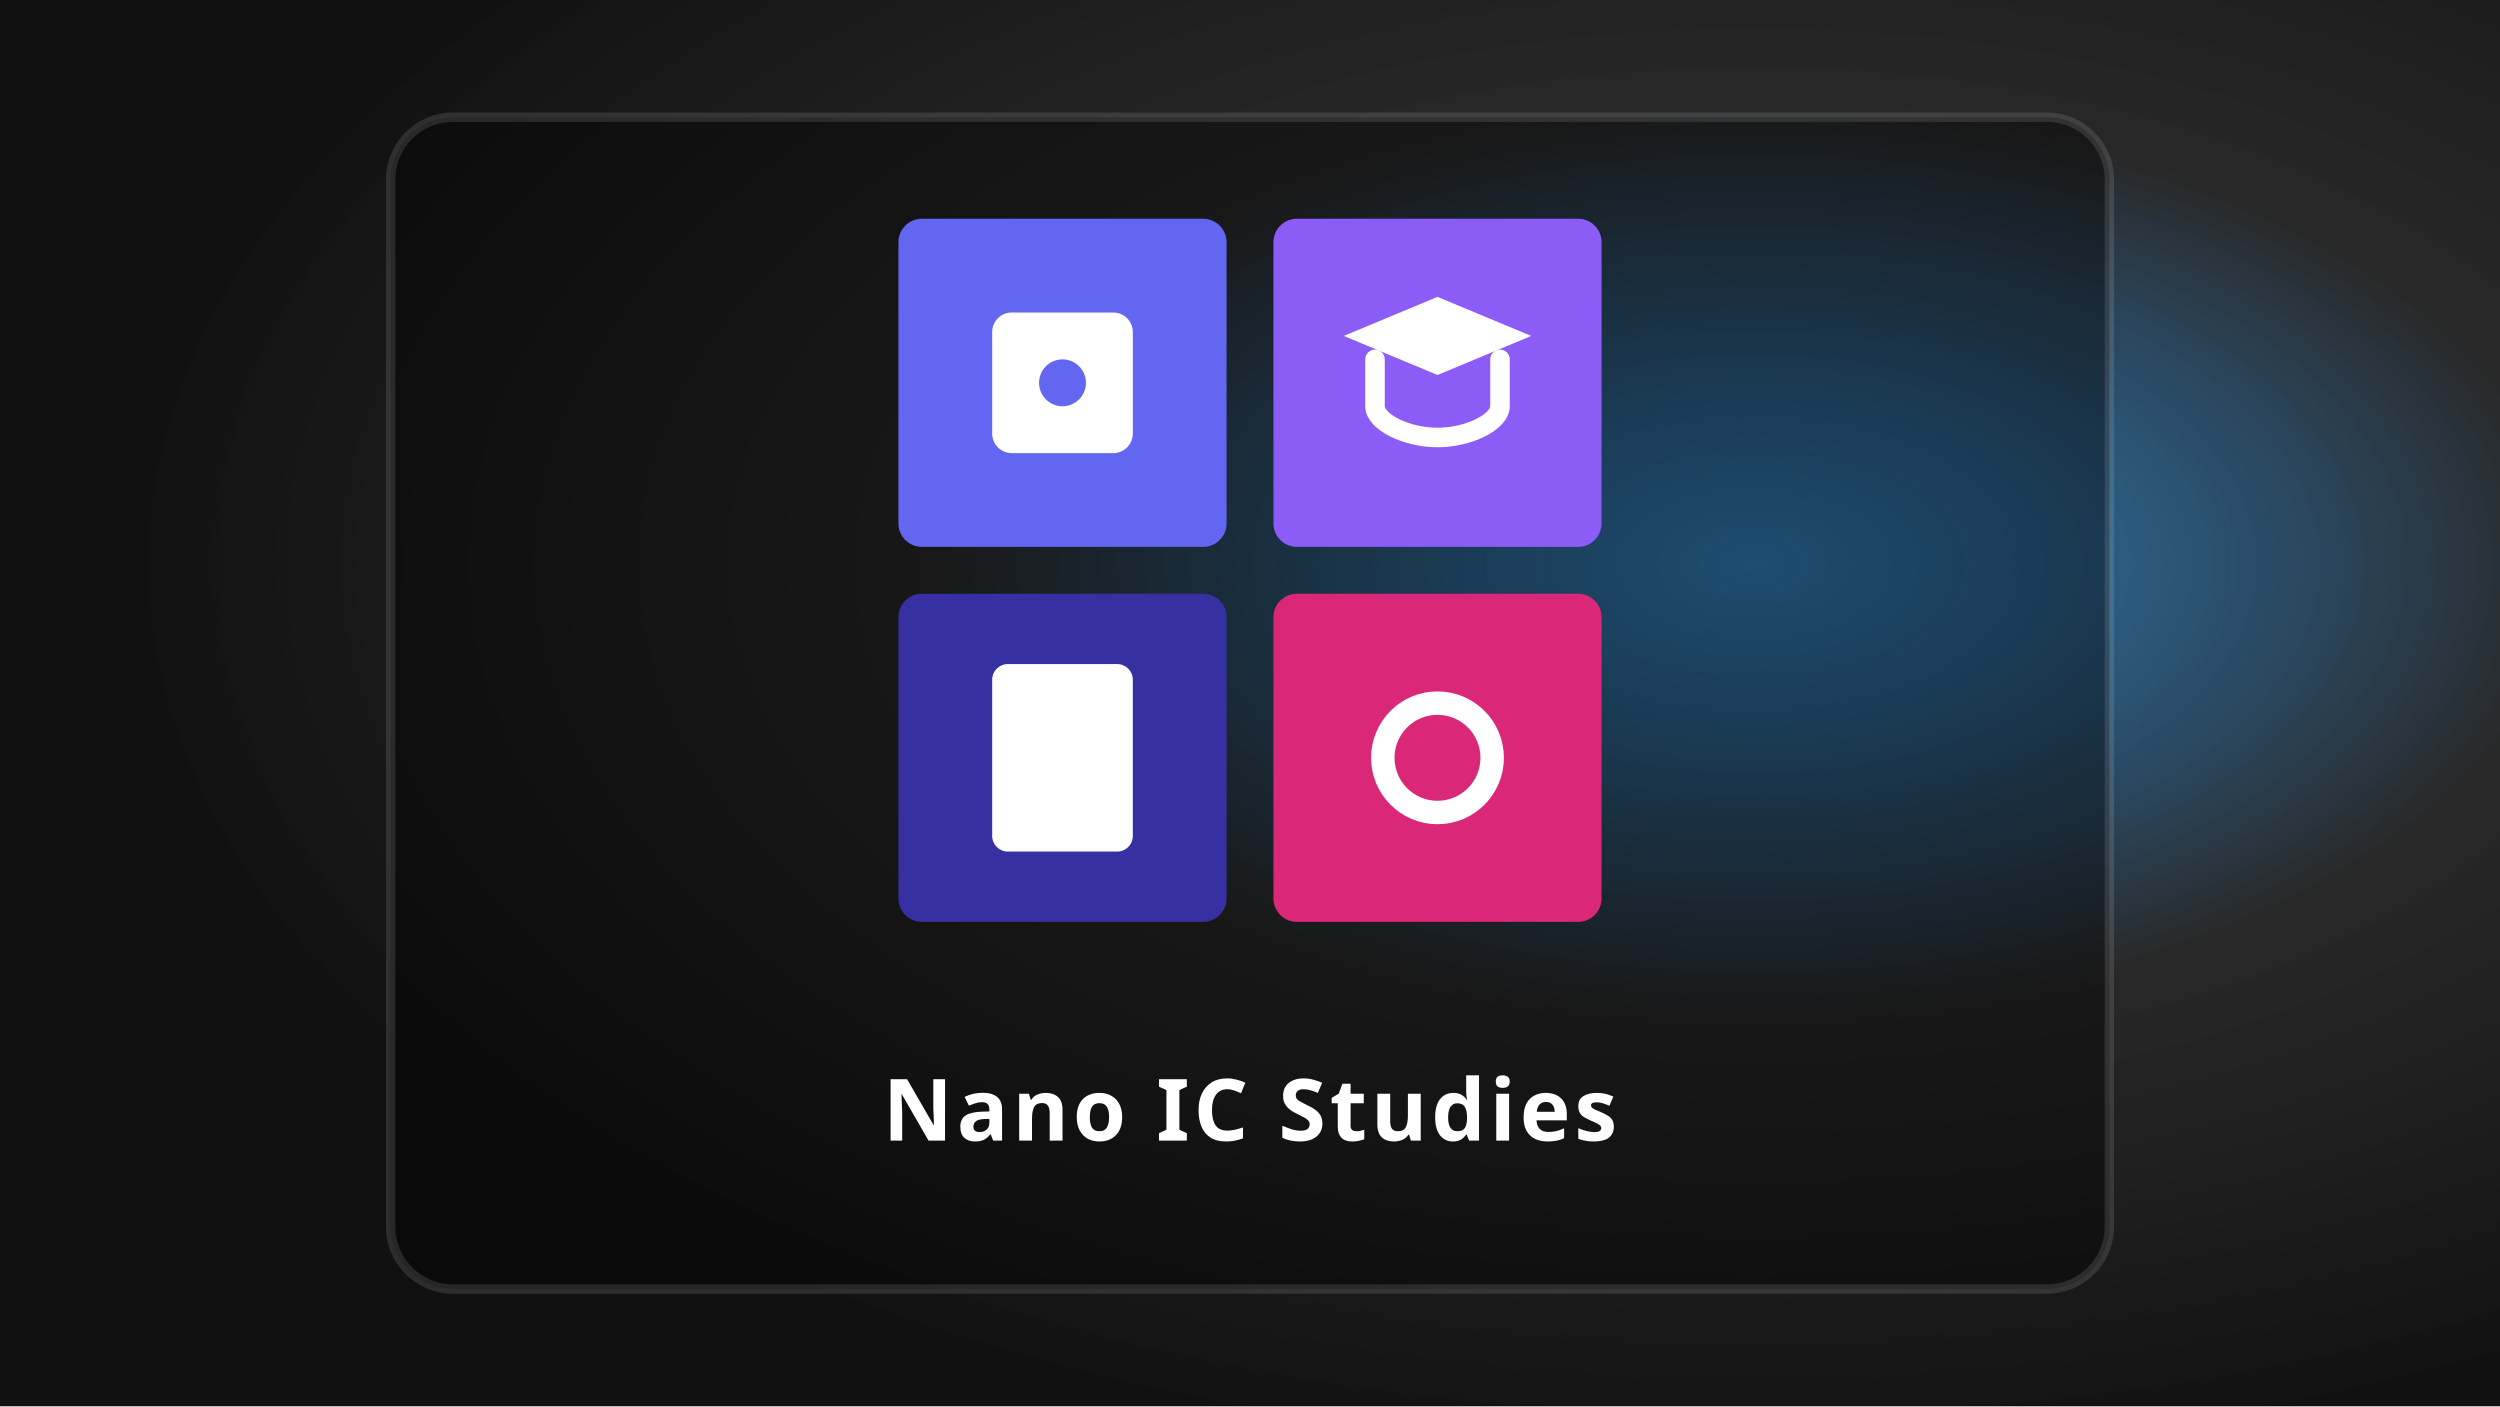
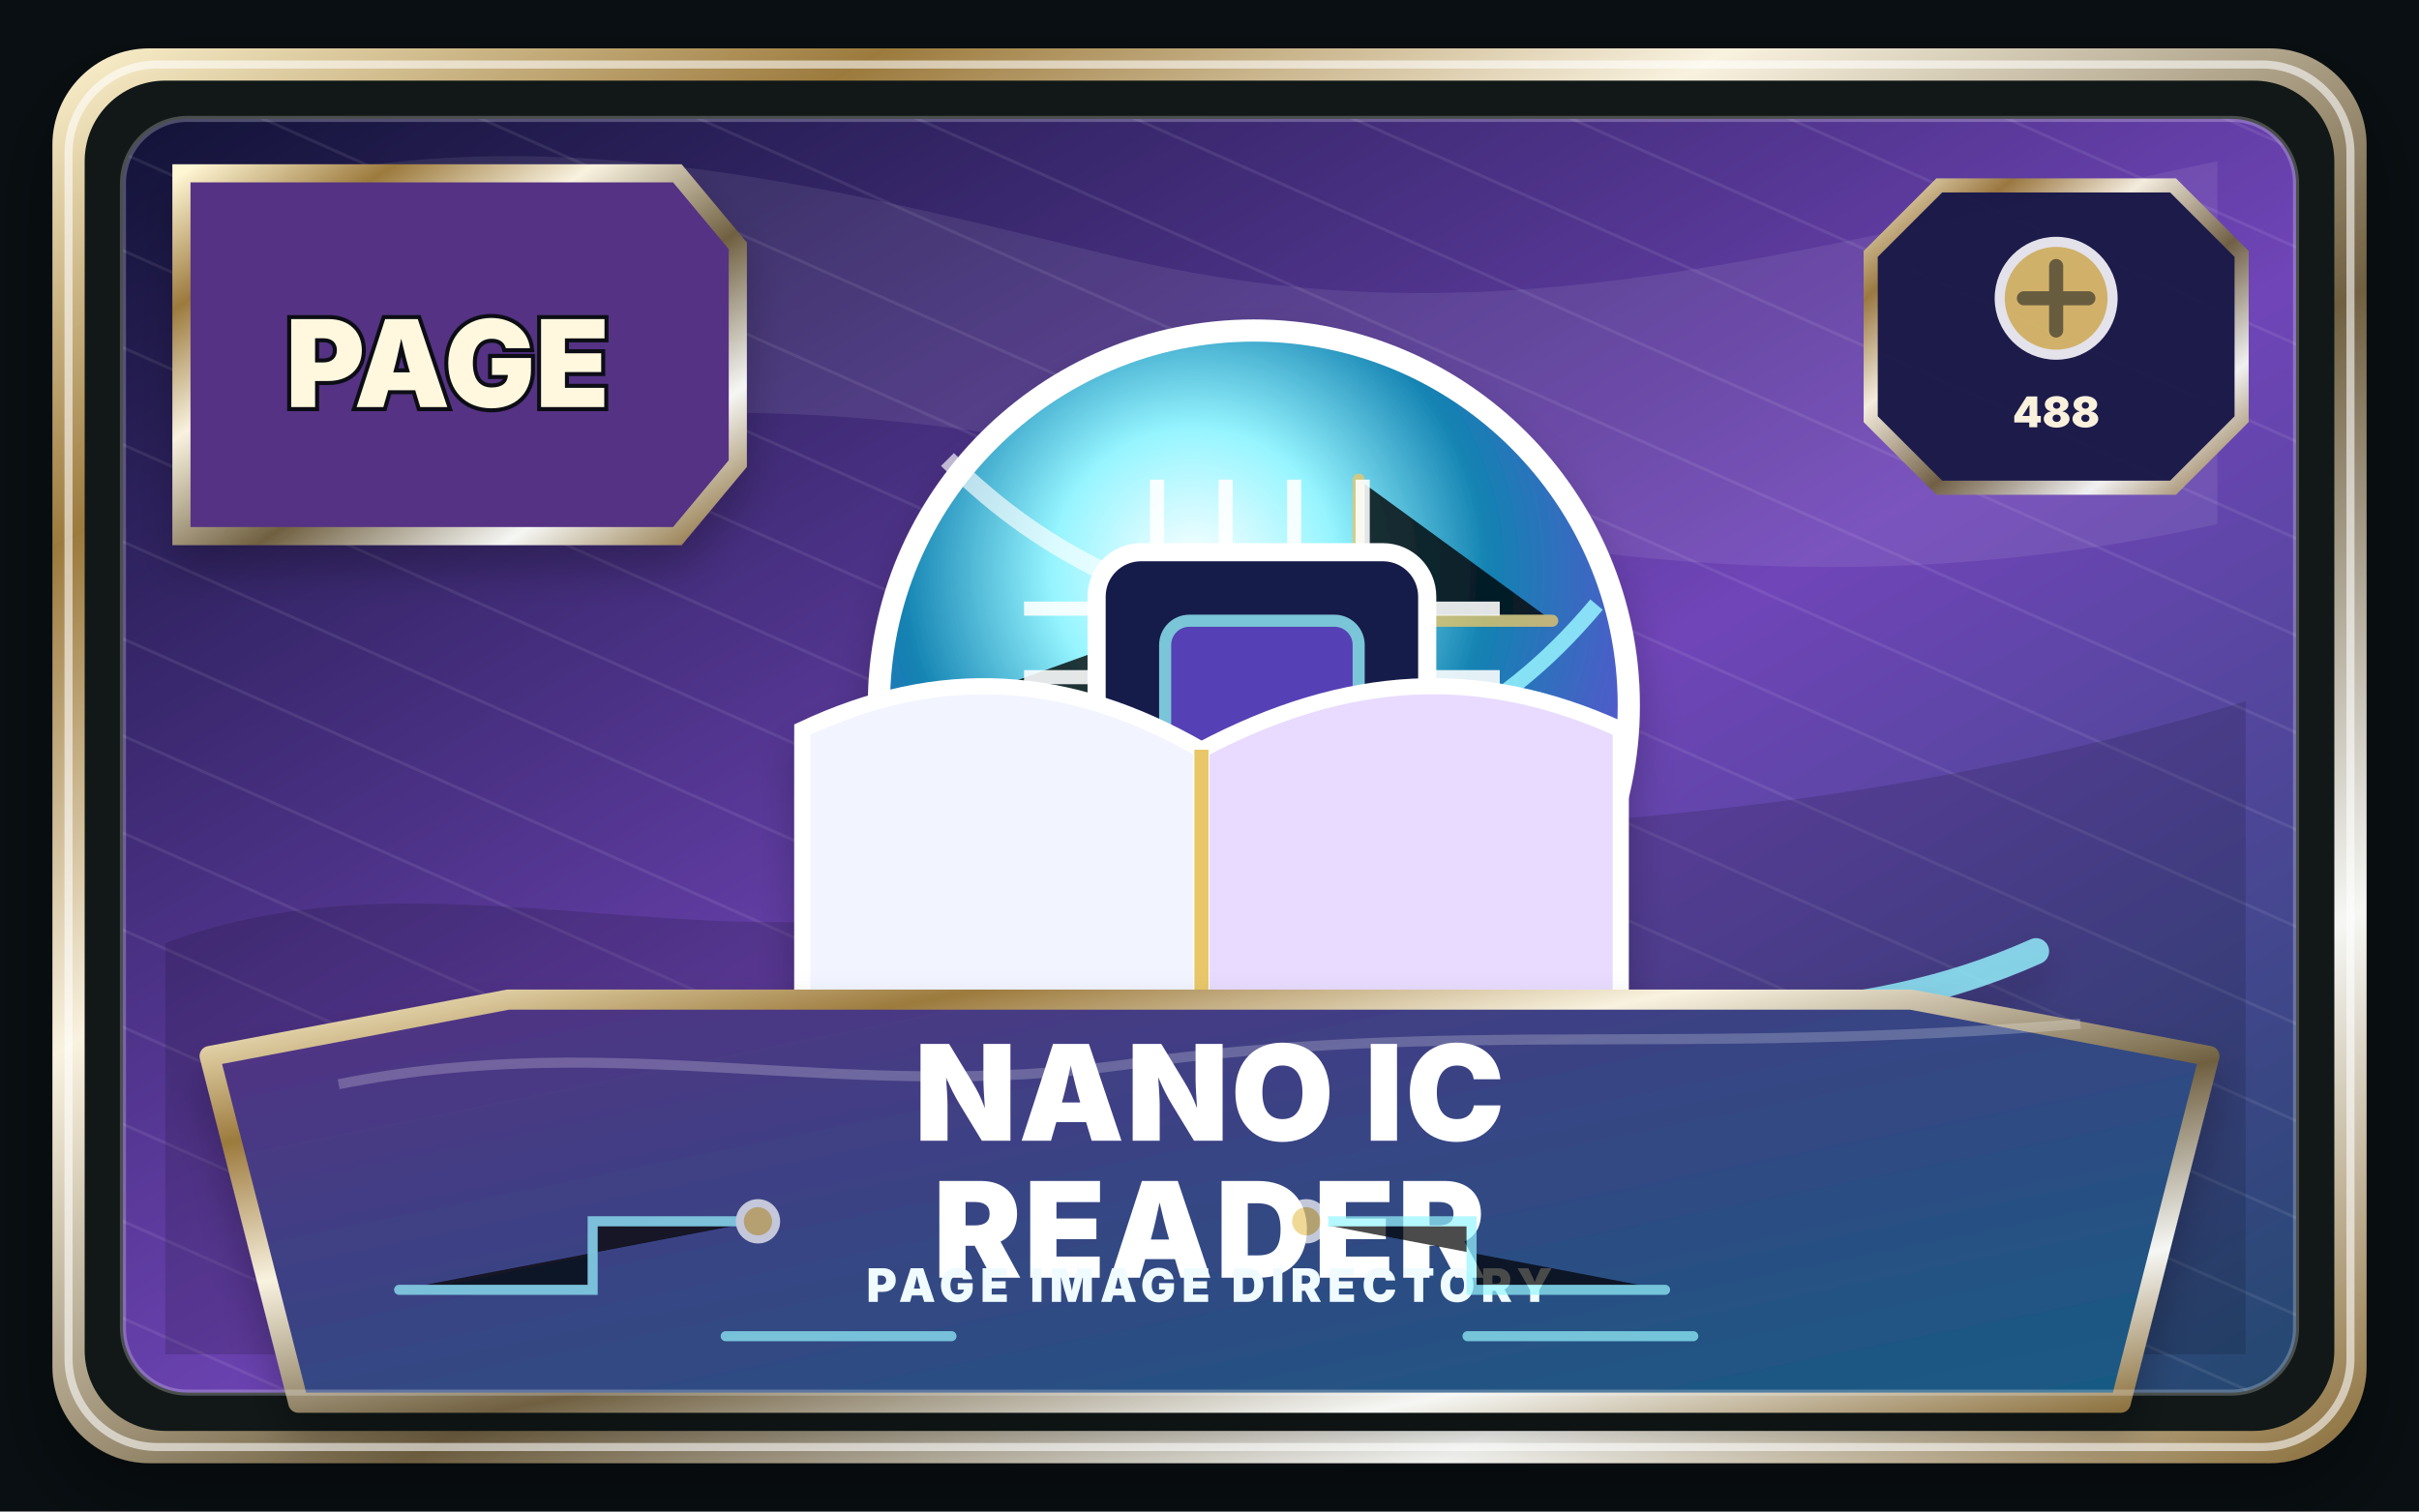
- <svg xmlns="http://www.w3.org/2000/svg" viewBox="0 0 320 180" width="100%" height="100%">
+ <svg xmlns="http://www.w3.org/2000/svg" viewBox="0 0 1200 750" role="img" aria-labelledby="title desc">
  <defs>
-     <radialGradient id="win10" cx="70%" cy="40%" r="65%">
-       <stop offset="0%" stop-color="#0063b1" stop-opacity="0.8" />
-       <stop offset="50%" stop-color="#1e1e1e" stop-opacity="0.95" />
-       <stop offset="100%" stop-color="#111111" stop-opacity="1" />
+     <linearGradient id="metal" x1="0" y1="0" x2="1" y2="1">
+       <stop offset="0%" stop-color="#fff6d4" />
+       <stop offset="18%" stop-color="#9c7a3d" />
+       <stop offset="36%" stop-color="#f9f2df" />
+       <stop offset="58%" stop-color="#706041" />
+       <stop offset="80%" stop-color="#f6f7f4" />
+       <stop offset="100%" stop-color="#886b36" />
+     </linearGradient>
+     <linearGradient id="bg" x1="0" y1="0" x2="1" y2="1">
+       <stop offset="0%" stop-color="#121338" />
+       <stop offset="56%" stop-color="#7045b8" />
+       <stop offset="100%" stop-color="#23486f" />
+     </linearGradient>
+     <linearGradient id="titleGrad" x1="0" y1="0" x2="1" y2="1">
+       <stop offset="0%" stop-color="#543184" />
+       <stop offset="100%" stop-color="#165c83" />
+     </linearGradient>
+     <linearGradient id="glass" x1="0" y1="0" x2="0" y2="1">
+       <stop offset="0%" stop-color="#ffffff" />
+       <stop offset="48%" stop-color="#96f5ff" />
+       <stop offset="100%" stop-color="#684bd4" />
+     </linearGradient>
+     <linearGradient id="tube" x1="0" y1="0" x2="1" y2="1">
+       <stop offset="0%" stop-color="#f6ffff" />
+       <stop offset="45%" stop-color="#96f5ff" />
+       <stop offset="100%" stop-color="#684bd4" />
+     </linearGradient>
+     <radialGradient id="wafer" cx="42%" cy="32%" r="68%">
+       <stop offset="0%" stop-color="#ffffff" />
+       <stop offset="28%" stop-color="#96f5ff" />
+       <stop offset="58%" stop-color="#1382b2" />
+       <stop offset="100%" stop-color="#684bd4" />
    </radialGradient>
+     <filter id="shadow" x="-10%" y="-10%" width="120%" height="120%">
+       <feDropShadow dx="0" dy="18" stdDeviation="18" flood-color="#000000" flood-opacity=".34" />
+     </filter>
+     <filter id="softShadow" x="-20%" y="-20%" width="140%" height="140%">
+       <feDropShadow dx="0" dy="12" stdDeviation="10" flood-color="#000000" flood-opacity=".24" />
+     </filter>
+     <pattern id="pinstripe" width="44" height="44" patternUnits="userSpaceOnUse" patternTransform="rotate(24)">
+       <path d="M0 0 H44" stroke="#ffffff" stroke-width="3" opacity=".08" />
+     </pattern>
  </defs>
-   <rect width="320" height="180" fill="url(#win10)" />
-   <rect x="50" y="15" width="220" height="150" rx="8" fill="rgba(0,0,0,0.4)" stroke="rgba(255,255,255,0.12)" stroke-width="1.2" />
-   <rect x="115" y="28" width="42" height="42" rx="3" fill="#6366f1" />
-   <rect x="163" y="28" width="42" height="42" rx="3" fill="#8b5cf6" />
-   <rect x="115" y="76" width="42" height="42" rx="3" fill="#3730a3" />
-   <rect x="163" y="76" width="42" height="42" rx="3" fill="#db2777" />
-   <rect x="127" y="40" width="18" height="18" rx="2.5" fill="#ffffff" />
-   <circle cx="136" cy="49" r="3" fill="#6366f1" />
-   <path d="M184,38 L196,43 L184,48 L172,43 Z" fill="#ffffff" />
-   <path d="M176,46 V52 C176,54 180,56 184,56 C188,56 192,54 192,52 V46" stroke="#ffffff" stroke-width="2.5" stroke-linecap="round" fill="none" />
-   <rect x="127" y="85" width="18" height="24" rx="2" fill="#ffffff" />
-   <circle cx="184" cy="97" r="7" stroke="#ffffff" stroke-width="3" fill="none" />
-   <text x="160" y="146" font-family="'Segoe UI', sans-serif" font-weight="600" font-size="11" fill="#ffffff" text-anchor="middle" letter-spacing="0.5">Nano IC Studies</text>
+   <style>
+     text { font-family: Inter, "Segoe UI", Arial, sans-serif; }
+   </style>
+   <rect width="1200" height="750" fill="#090f12" />
+   <rect x="26" y="24" width="1148" height="702" rx="48" fill="url(#metal)" filter="url(#shadow)" />
+   <rect x="42" y="40" width="1116" height="670" rx="40" fill="#111817" />
+   <rect x="61" y="59" width="1078" height="632" rx="32" fill="url(#bg)" />
+   <rect x="61" y="59" width="1078" height="632" rx="32" fill="url(#pinstripe)" />
+   <path d="M92 102 C248 52 394 88 548 126 C734 172 872 128 1100 80 L1100 260 C912 302 754 276 586 234 C382 184 224 202 92 260 Z" fill="#ffffff" opacity=".08" />
+   <path d="M82 468 C214 418 354 484 496 444 C664 396 836 432 1114 348 L1114 672 H82 Z" fill="#000000" opacity=".14" />
+   <g transform="translate(90 86)" filter="url(#softShadow)">
+     <path d="M0 0 H246 L276 36 V144 L246 180 H0 Z" fill="#543184" stroke="url(#metal)" stroke-width="9" />
+     <text x="132" y="116" text-anchor="middle" font-size="60" font-weight="950" fill="#fff8df" stroke="#0b1114" stroke-width="4" paint-order="stroke">PAGE</text>
+   </g>
+   <g transform="translate(928 92)" opacity=".96">
+     <path d="M34 0 H150 L184 34 V116 L150 150 H34 L0 116 V34 Z" fill="#191946" stroke="url(#metal)" stroke-width="7" />
+     <circle cx="92" cy="56" r="28" fill="#e9c769" opacity=".9" stroke="#fff" stroke-width="5" />
+     <path d="M76 56 h32 M92 40 v32" stroke="#0c1214" stroke-width="7" stroke-linecap="round" opacity=".54" />
+     <text x="92" y="120" text-anchor="middle" font-size="21" font-weight="900" fill="#fff8df">488</text>
+   </g>
+   <g transform="translate(290 112)" filter="url(#softShadow)">
+     <circle cx="332" cy="238" r="186" fill="url(#wafer)" stroke="#ffffff" stroke-width="11" />
+     <path d="M180 116 C284 220 380 176 490 306" fill="none" stroke="#ffffff" stroke-width="9" opacity=".65" />
+     <path d="M190 344 C292 256 400 310 502 188" fill="none" stroke="#96f5ff" stroke-width="8" opacity=".85" />
+     <g stroke="#e9c769" stroke-width="6" stroke-linecap="round" opacity=".78">
+       <path d="M180 238 h86 v-62 h86" />
+       <path d="M246 342 v-66 h132" />
+       <path d="M384 126 v70 h96" />
+       <path d="M418 392 v-72 h92" />
+     </g>
+     <rect x="254" y="162" width="164" height="164" rx="22" fill="#161b48" stroke="#ffffff" stroke-width="9" />
+     <rect x="288" y="196" width="96" height="96" rx="12" fill="#684bd4" opacity=".78" stroke="#96f5ff" stroke-width="6" />
+     <g stroke="#ffffff" stroke-width="7" opacity=".88">
+       <path d="M252 190 h-34 M252 224 h-34 M252 258 h-34 M252 292 h-34" />
+       <path d="M420 190 h34 M420 224 h34 M420 258 h34 M420 292 h34" />
+       <path d="M284 160 v-34 M318 160 v-34 M352 160 v-34 M386 160 v-34" />
+       <path d="M284 328 v34 M318 328 v34 M352 328 v34 M386 328 v34" />
+     </g>
+     <path d="M108 250 C176 218 240 222 306 260 v160 C240 390 176 386 108 420 Z" fill="#f2f5ff" stroke="#ffffff" stroke-width="8" />
+     <path d="M306 260 C378 222 444 218 514 250 v170 C444 386 378 390 306 420 Z" fill="#e8dbff" stroke="#ffffff" stroke-width="8" />
+     <path d="M306 260 v160" stroke="#e9c769" stroke-width="7" />
+     <path d="M70 470 C214 418 322 480 468 420 C560 382 626 402 720 360" fill="none" stroke="#96f5ff" stroke-width="13" stroke-linecap="round" opacity=".8" />
+   </g>
+   <g filter="url(#softShadow)">
+     <path d="M104 524 L252 496 H948 L1096 524 L1052 696 H148 Z" fill="url(#titleGrad)" stroke="url(#metal)" stroke-width="10" stroke-linejoin="round" />
+     <path d="M168 538 C308 510 418 548 560 528 C720 506 832 524 1032 508" fill="none" stroke="#ffffff" stroke-width="5" opacity=".22" />
+     <text x="600" y="566" text-anchor="middle" font-size="66" font-weight="900" fill="#fff" letter-spacing="1">NANO IC</text>
+     <text x="600" y="634" text-anchor="middle" font-size="66" font-weight="900" fill="#fff" letter-spacing="1">READER</text>
+     <text x="600" y="646" text-anchor="middle" font-size="23" font-weight="850" fill="#f0fbff" letter-spacing="3">PAGE IMAGE DIRECTORY</text>
+     <g stroke="#96f5ff" stroke-width="5" stroke-linecap="round" opacity=".7">
+       <path d="M198 640 h96 v-34 h82" />
+       <path d="M826 640 h-96 v-34 h-82" />
+       <path d="M360 663 h112 M728 663 h112" />
+       <circle cx="376" cy="606" r="9" fill="#e9c769" stroke="#fff" stroke-width="4" />
+       <circle cx="648" cy="606" r="9" fill="#e9c769" stroke="#fff" stroke-width="4" />
+     </g>
+   </g>
+   <rect x="61" y="59" width="1078" height="632" rx="32" fill="none" stroke="#ffffff" stroke-width="3" opacity=".24" />
+   <rect x="34" y="32" width="1132" height="686" rx="44" fill="none" stroke="#ffffff" stroke-width="4" opacity=".58" />
</svg>
